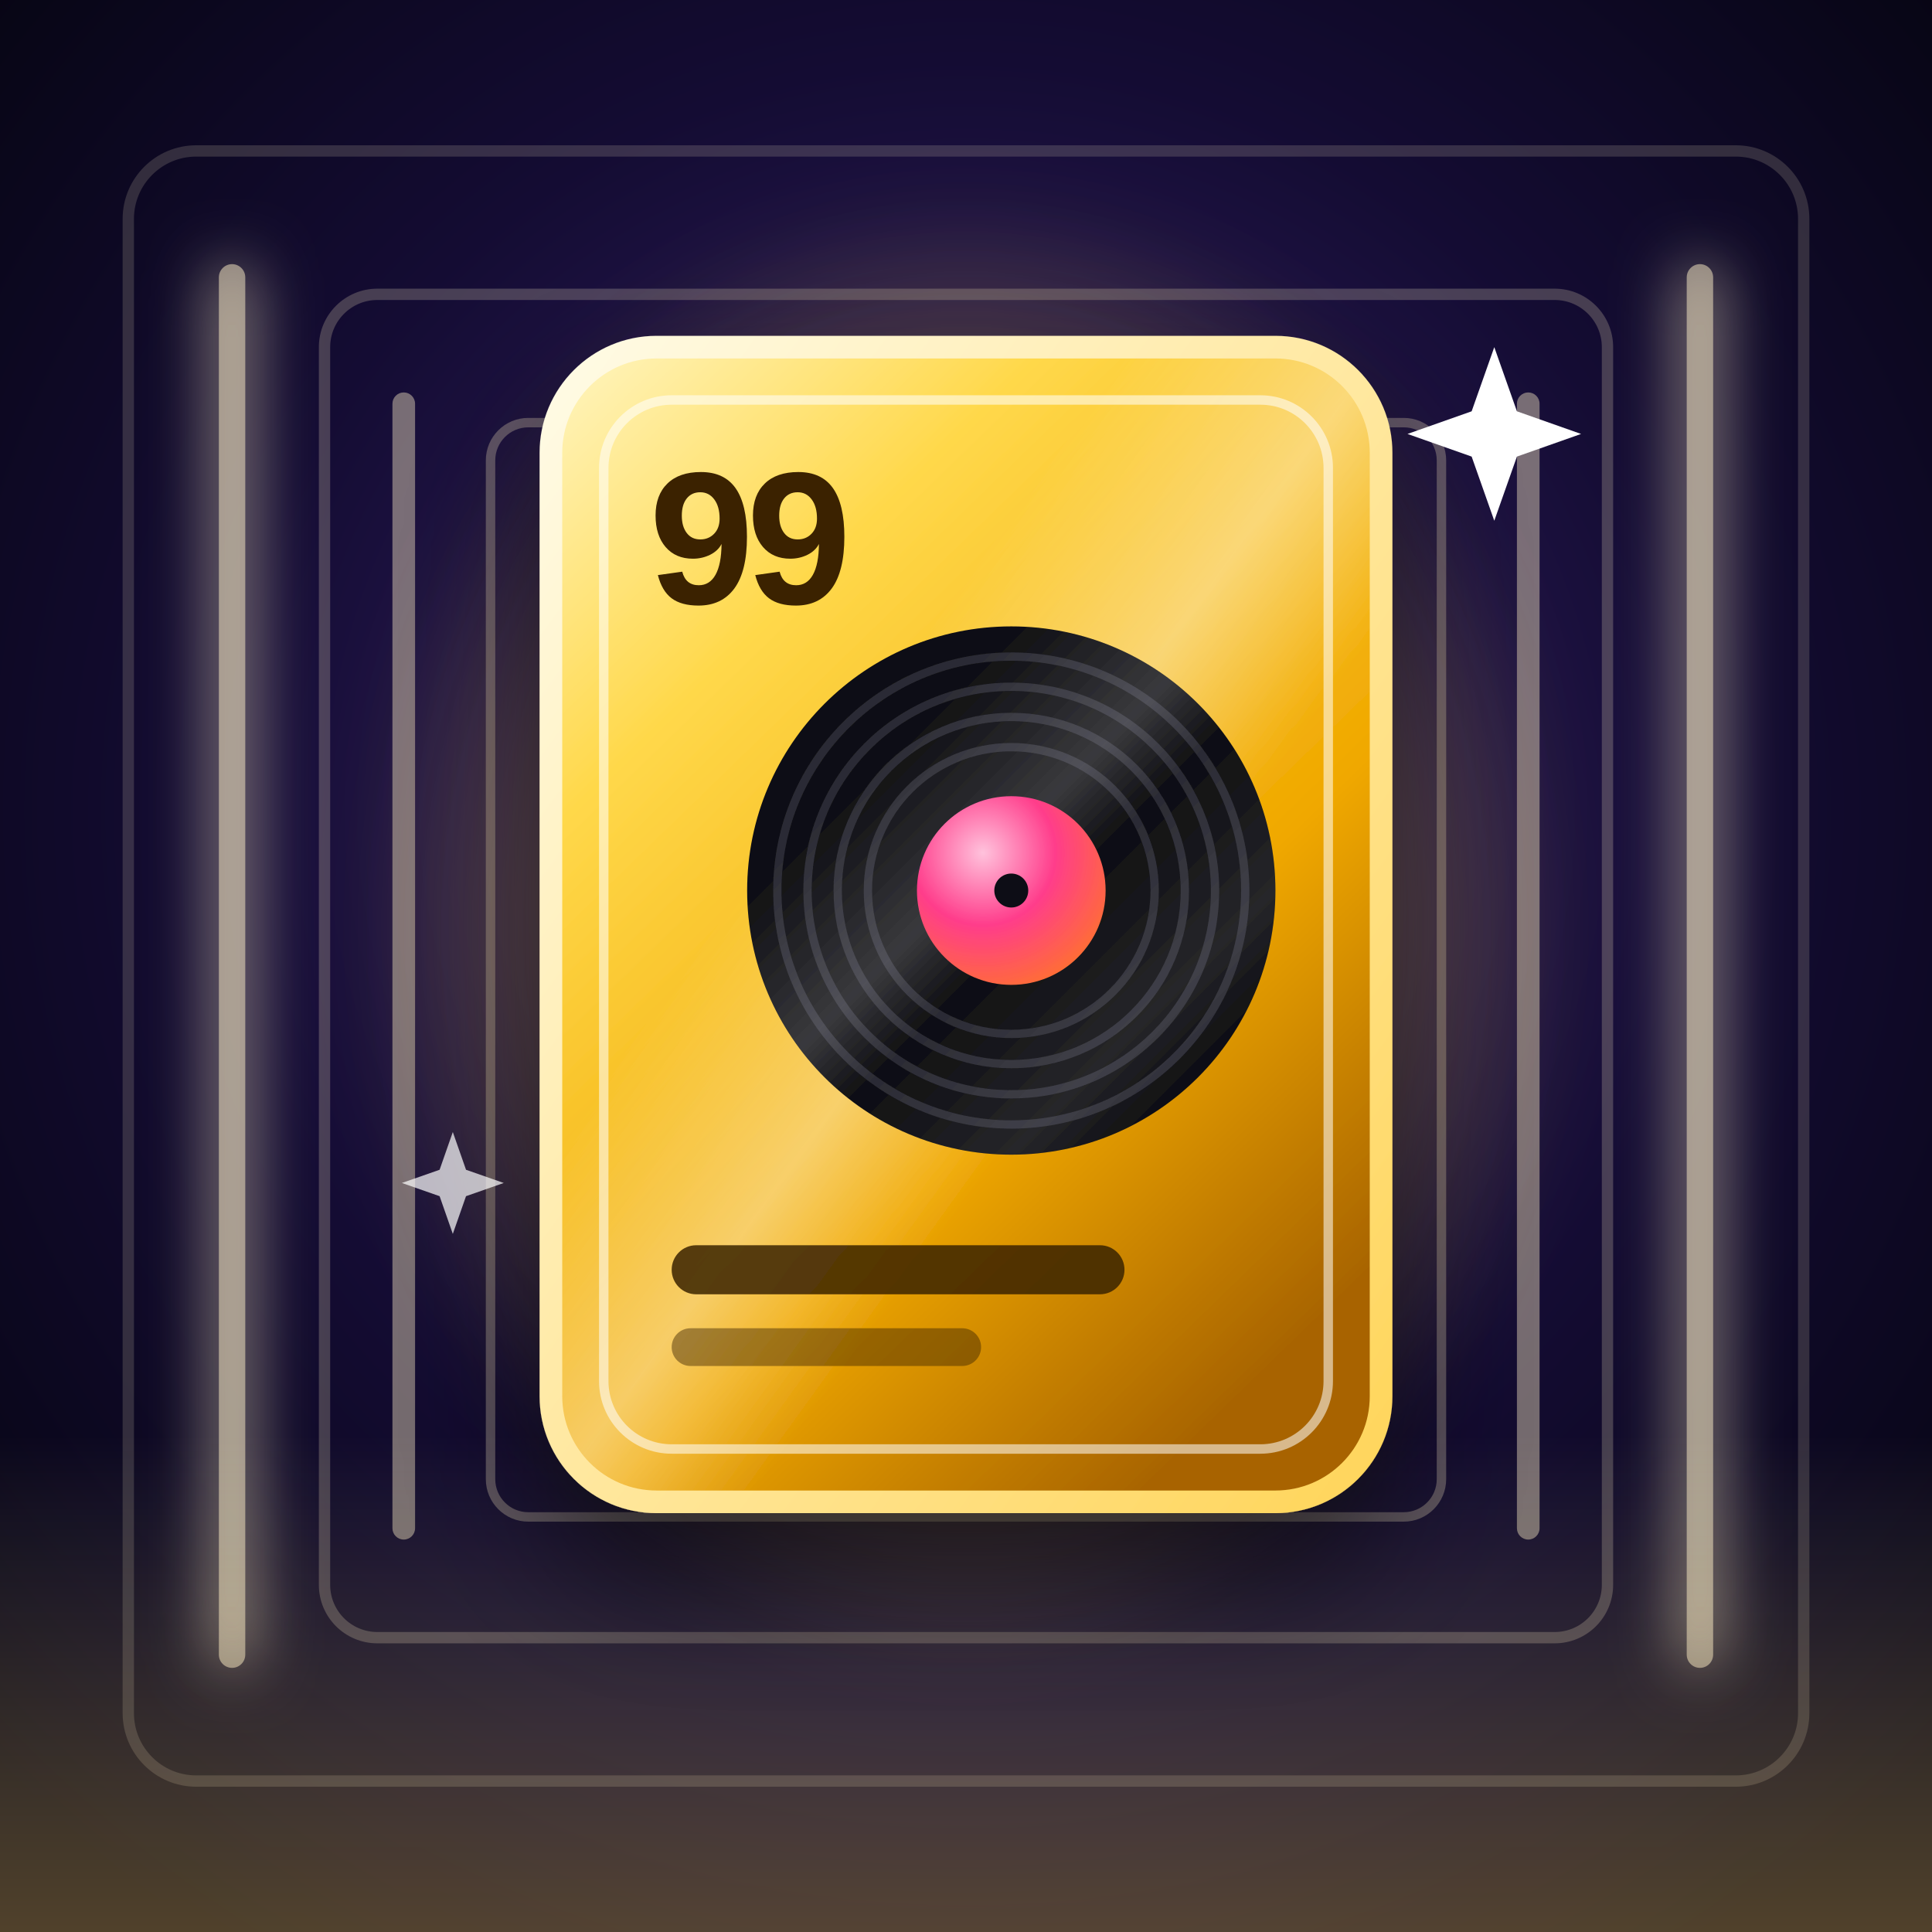
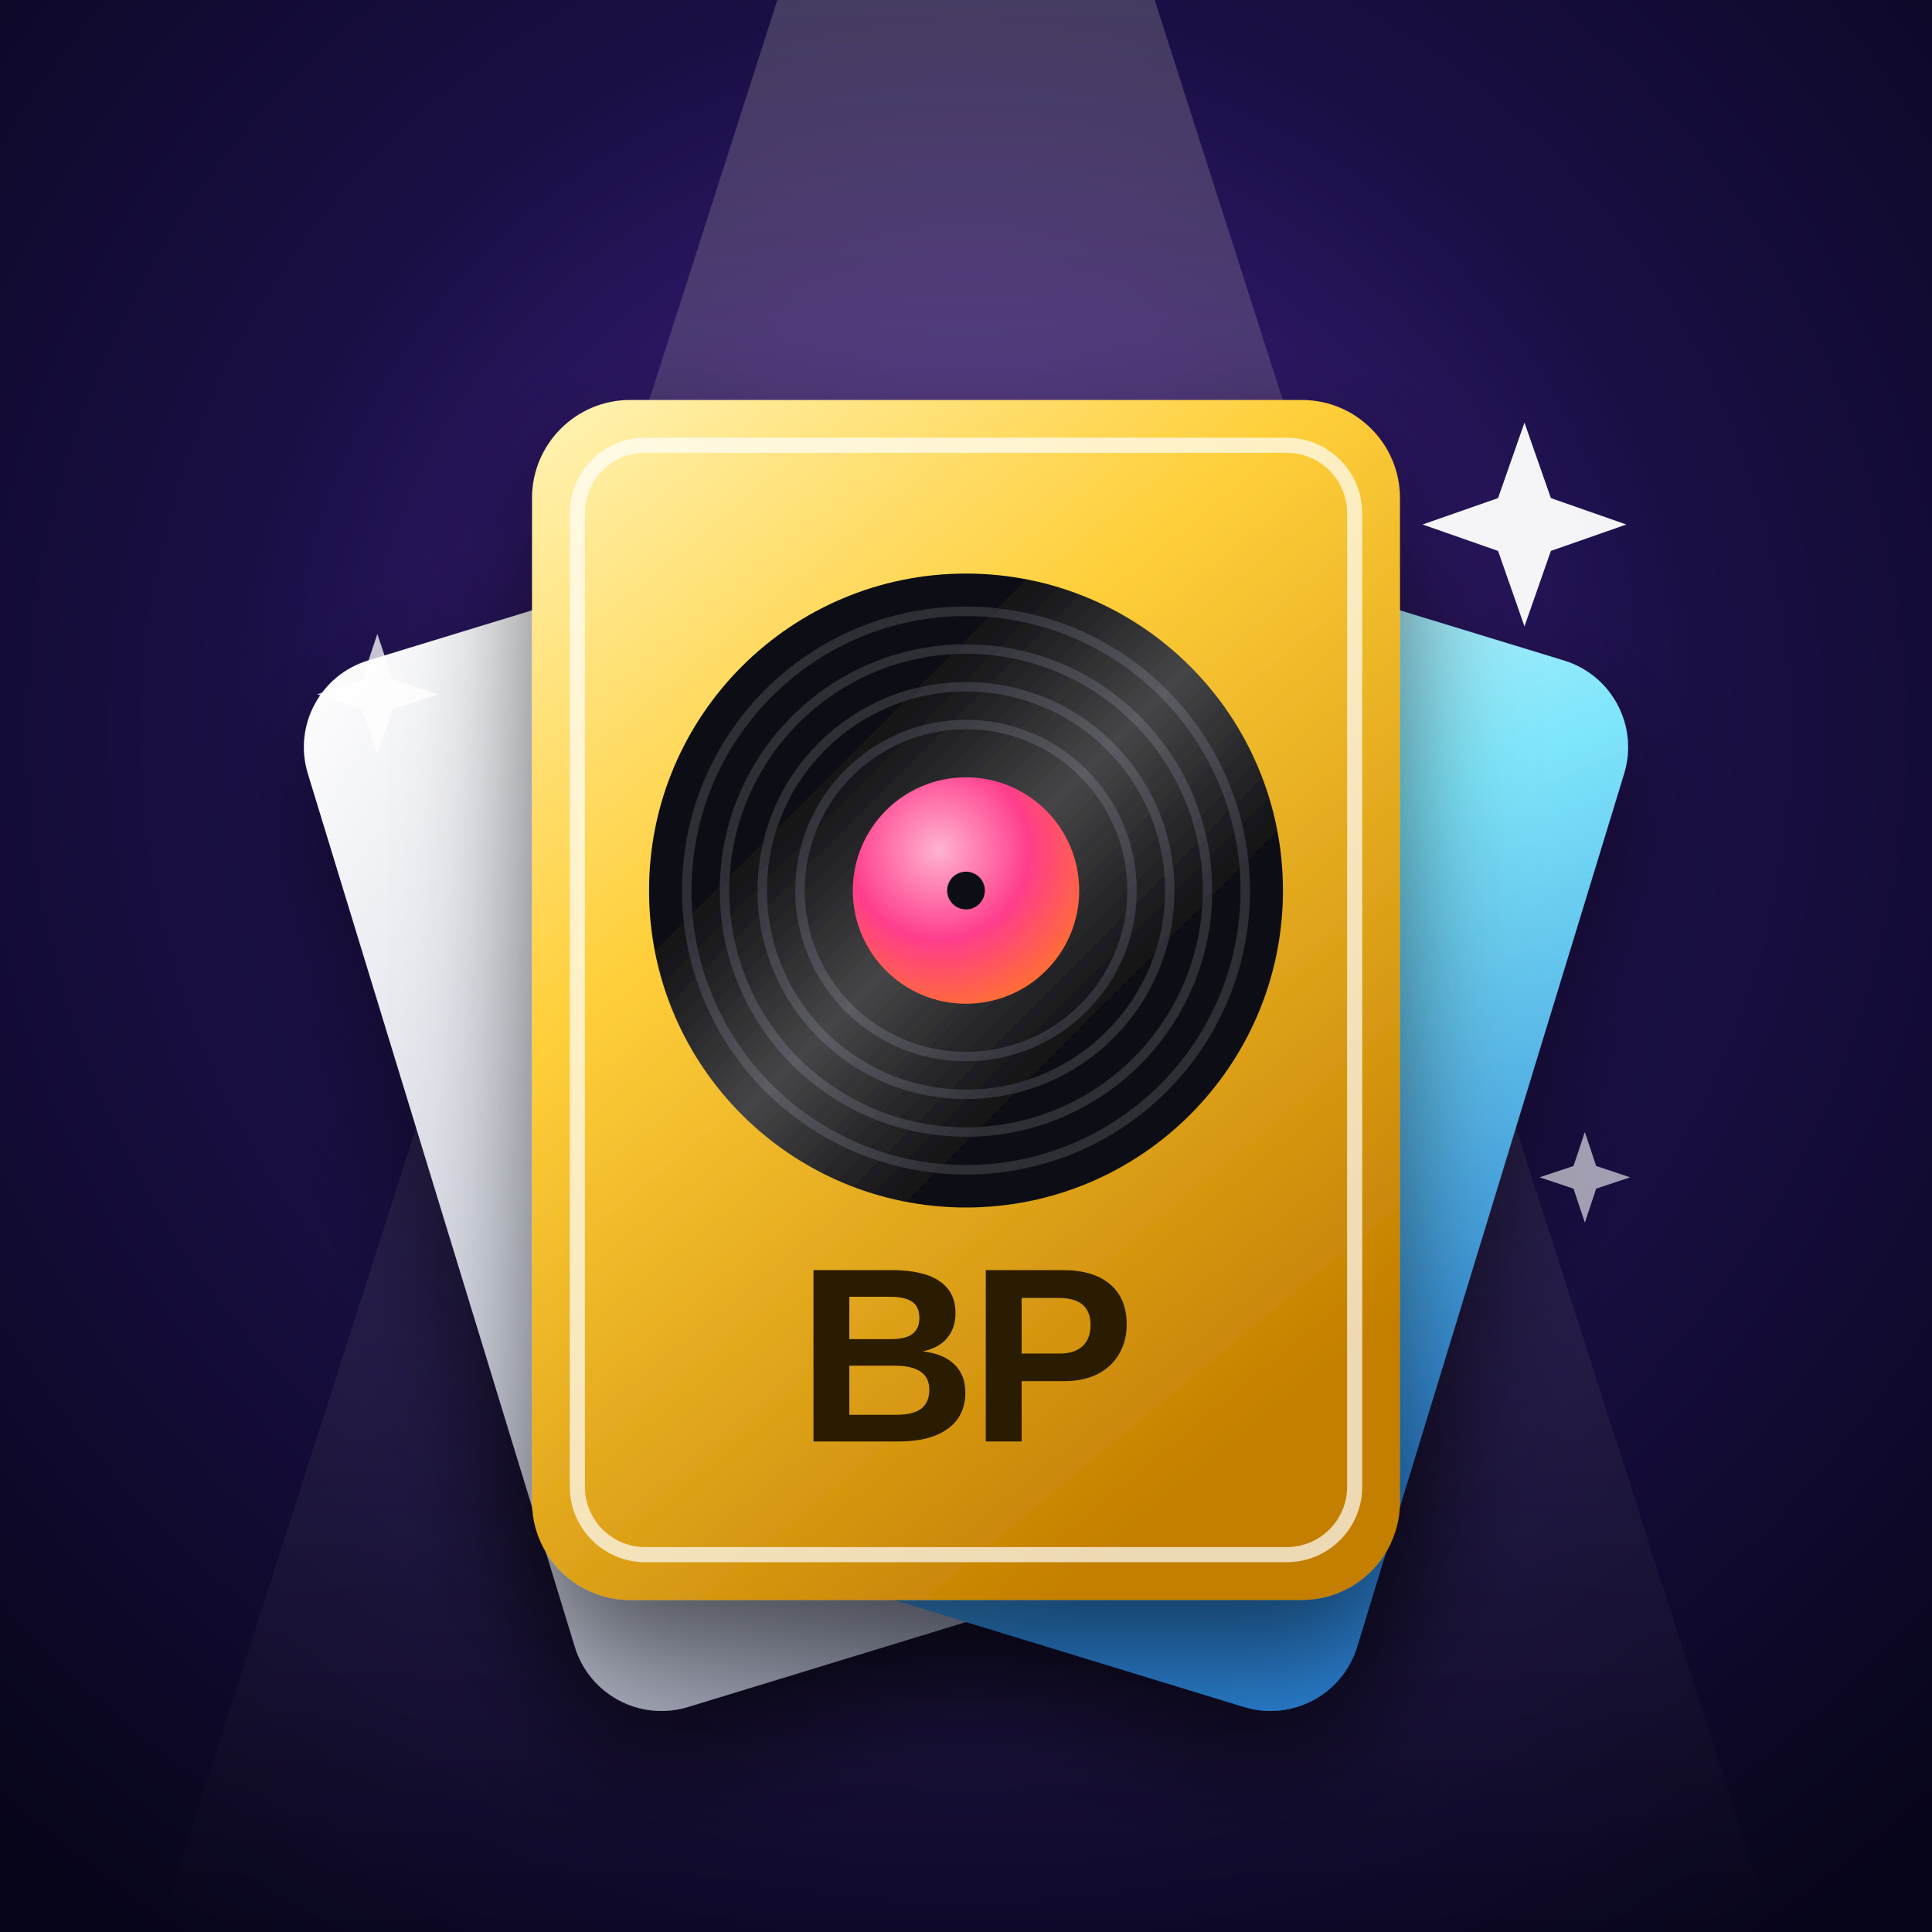
<svg xmlns="http://www.w3.org/2000/svg" viewBox="0 0 512 512">
  <defs>
-     <radialGradient id="bg" cx="50%" cy="42%" r="70%">
-       <stop offset="0" stop-color="#3a2470" />
-       <stop offset=".55" stop-color="#140c33" />
-       <stop offset="1" stop-color="#05040f" />
+     <radialGradient id="bg" cx="50%" cy="38%" r="75%">
+       <stop offset="0" stop-color="#4a2496" />
+       <stop offset=".5" stop-color="#1a0f45" />
+       <stop offset="1" stop-color="#07051a" />
    </radialGradient>
-     <linearGradient id="gold" x1="0" y1="0" x2=".7" y2="1">
-       <stop offset="0" stop-color="#fff6c4" />
-       <stop offset=".28" stop-color="#ffd84a" />
-       <stop offset=".7" stop-color="#f0a800" />
-       <stop offset="1" stop-color="#a86400" />
+     <linearGradient id="beam" x1="0" y1="0" x2="0" y2="1">
+       <stop offset="0" stop-color="#fff6d8" stop-opacity=".55" />
+       <stop offset="1" stop-color="#fff6d8" stop-opacity="0" />
    </linearGradient>
-     <linearGradient id="goldEdge" x1="0" y1="0" x2="1" y2="1">
-       <stop offset="0" stop-color="#fffbe6" />
-       <stop offset="1" stop-color="#ffd55a" />
+     <linearGradient id="gold" x1="0" y1="0" x2=".6" y2="1">
+       <stop offset="0" stop-color="#fff4b8" />
+       <stop offset=".4" stop-color="#ffcf3a" />
+       <stop offset="1" stop-color="#c47f00" />
    </linearGradient>
-     <linearGradient id="sheen" x1="0" y1="0" x2="1" y2="1">
-       <stop offset=".35" stop-color="#fff" stop-opacity="0" />
-       <stop offset=".5" stop-color="#fff" stop-opacity=".38" />
-       <stop offset=".62" stop-color="#fff" stop-opacity="0" />
+     <linearGradient id="plat" x1="0" y1="0" x2=".6" y2="1">
+       <stop offset="0" stop-color="#ffffff" />
+       <stop offset=".5" stop-color="#cfd3df" />
+       <stop offset="1" stop-color="#7e8398" />
    </linearGradient>
-     <radialGradient id="label" cx=".35" cy=".3" r=".85">
-       <stop offset="0" stop-color="#ffc2dc" />
-       <stop offset=".45" stop-color="#ff3d8b" />
+     <linearGradient id="dia" x1="0" y1="0" x2=".6" y2="1">
+       <stop offset="0" stop-color="#f2fdff" />
+       <stop offset=".45" stop-color="#7fe6fb" />
+       <stop offset="1" stop-color="#2a7fd0" />
+     </linearGradient>
+     <radialGradient id="label" cx=".38" cy=".32" r=".8">
+       <stop offset="0" stop-color="#ffb3d1" />
+       <stop offset=".5" stop-color="#ff3d8b" />
      <stop offset="1" stop-color="#ff7a1f" />
    </radialGradient>
-     <linearGradient id="vinylShine" x1="0" y1="0" x2="1" y2="1">
-       <stop offset=".25" stop-color="#fff" stop-opacity="0" />
-       <stop offset=".45" stop-color="#fff" stop-opacity=".18" />
-       <stop offset=".55" stop-color="#fff" stop-opacity="0" />
-       <stop offset=".75" stop-color="#fff" stop-opacity=".1" />
-       <stop offset=".85" stop-color="#fff" stop-opacity="0" />
+     <linearGradient id="vshine" x1="0" y1="0" x2="1" y2="1">
+       <stop offset=".3" stop-color="#fff" stop-opacity="0" />
+       <stop offset=".5" stop-color="#fff" stop-opacity=".22" />
+       <stop offset=".7" stop-color="#fff" stop-opacity="0" />
    </linearGradient>
-     <radialGradient id="glow" cx="50%" cy="50%" r="50%">
-       <stop offset="0" stop-color="#ffd84a" stop-opacity=".95" />
-       <stop offset="1" stop-color="#ffd84a" stop-opacity="0" />
-     </radialGradient>
-     <linearGradient id="floor" x1="0" y1="0" x2="0" y2="1">
-       <stop offset="0" stop-color="#fff1c9" stop-opacity="0" />
-       <stop offset="1" stop-color="#ffcf6a" stop-opacity=".3" />
-     </linearGradient>
-     <filter id="blur8">
-       <feGaussianBlur stdDeviation="8" />
+     <filter id="sh" x="-30%" y="-30%" width="160%" height="160%">
+       <feDropShadow dx="0" dy="14" stdDeviation="16" flood-color="#000" flood-opacity=".55" />
    </filter>
-     <filter id="drop" x="-30%" y="-30%" width="160%" height="160%">
-       <feDropShadow dx="0" dy="18" stdDeviation="18" flood-color="#000" flood-opacity=".6" />
-     </filter>
-     <clipPath id="cardClip">
-       <rect x="146" y="92" width="220" height="306" rx="28" />
-     </clipPath>
  </defs>
  <rect width="512" height="512" fill="url(#bg)" />
-   <g fill="none" stroke="#fff1c9">
-     <rect x="34" y="40" width="444" height="432" rx="18" stroke-opacity=".16" stroke-width="3" />
-     <rect x="86" y="78" width="340" height="356" rx="14" stroke-opacity=".22" stroke-width="3" />
-     <rect x="130" y="112" width="252" height="290" rx="10" stroke-opacity=".3" stroke-width="2.5" />
+   <polygon points="206,0 306,0 470,512 42,512" fill="url(#beam)" opacity=".35" />
+   <g filter="url(#sh)">
+     <rect x="146" y="140" width="210" height="290" rx="24" fill="url(#plat)" transform="rotate(-17 251 400)" />
+     <rect x="156" y="140" width="210" height="290" rx="24" fill="url(#dia)" transform="rotate(17 261 400)" />
  </g>
-   <g fill="#fff1c9">
-     <rect x="58" y="70" width="7" height="372" rx="3.5" opacity=".5" />
-     <rect x="447" y="70" width="7" height="372" rx="3.5" opacity=".5" />
-     <rect x="104" y="104" width="6" height="304" rx="3" opacity=".42" />
-     <rect x="402" y="104" width="6" height="304" rx="3" opacity=".42" />
-   </g>
-   <g fill="#fff1c9" filter="url(#blur8)" opacity=".55">
-     <rect x="56" y="70" width="11" height="372" rx="5" />
-     <rect x="445" y="70" width="11" height="372" rx="5" />
-   </g>
-   <rect x="0" y="380" width="512" height="132" fill="url(#floor)" />
-   <ellipse cx="256" cy="246" rx="165" ry="200" fill="url(#glow)" filter="url(#blur8)" opacity=".8" />
-   <g filter="url(#drop)">
-     <rect x="146" y="92" width="220" height="306" rx="28" fill="url(#gold)" />
-     <g clip-path="url(#cardClip)">
-       <rect x="146" y="92" width="220" height="306" fill="url(#sheen)" />
+   <g filter="url(#sh)">
+     <rect x="141" y="106" width="230" height="318" rx="26" fill="url(#gold)" />
+     <rect x="153" y="118" width="206" height="294" rx="18" fill="none" stroke="#fff" stroke-opacity=".7" stroke-width="4" />
+     <circle cx="256" cy="236" r="84" fill="#111114" />
+     <g fill="none" stroke="#2e2e36" stroke-width="2.5">
+       <circle cx="256" cy="236" r="74" />
+       <circle cx="256" cy="236" r="64" />
+       <circle cx="256" cy="236" r="54" />
+       <circle cx="256" cy="236" r="44" />
    </g>
-     <rect x="146" y="92" width="220" height="306" rx="28" fill="none" stroke="url(#goldEdge)" stroke-width="6" />
-     <rect x="160" y="106" width="192" height="278" rx="18" fill="none" stroke="#fff" stroke-opacity=".55" stroke-width="2.5" />
-     <text x="172" y="160" font-family="Arial Black, Arial, sans-serif" font-weight="900" font-size="50" fill="#3a2200" letter-spacing="-2">99</text>
-     <circle cx="268" cy="236" r="70" fill="#0e0e12" />
-     <g fill="none" stroke="#2b2b34" stroke-width="2.2">
-       <circle cx="268" cy="236" r="62" />
-       <circle cx="268" cy="236" r="54" />
-       <circle cx="268" cy="236" r="46" />
-       <circle cx="268" cy="236" r="38" />
-     </g>
-     <circle cx="268" cy="236" r="70" fill="url(#vinylShine)" />
-     <circle cx="268" cy="236" r="25" fill="url(#label)" />
-     <circle cx="268" cy="236" r="4.5" fill="#0e0e12" />
-     <rect x="178" y="330" width="120" height="13" rx="6.5" fill="#3a2200" opacity=".85" />
-     <rect x="178" y="352" width="82" height="10" rx="5" fill="#3a2200" opacity=".45" />
+     <circle cx="256" cy="236" r="84" fill="url(#vshine)" />
+     <circle cx="256" cy="236" r="30" fill="url(#label)" />
+     <circle cx="256" cy="236" r="5" fill="#111114" />
+     <text x="256" y="382" text-anchor="middle" font-family="Arial Black, Arial, sans-serif" font-weight="900" font-size="66" fill="#2a1a00" letter-spacing="-2">BP</text>
  </g>
  <g fill="#fff">
-     <path d="M396 92 l6 17 17 6 -17 6 -6 17 -6 -17 -17 -6 17 -6z" />
-     <path d="M120 300 l3.5 10 10 3.5 -10 3.5 -3.5 10 -3.5 -10 -10 -3.5 10 -3.5z" opacity=".7" />
+     <path d="M404 112 l7 20 20 7 -20 7 -7 20 -7 -20 -20 -7 20 -7z" opacity=".95" />
+     <path d="M100 168 l4 12 12 4 -12 4 -4 12 -4 -12 -12 -4 12 -4z" opacity=".75" />
+     <path d="M420 300 l3 9 9 3 -9 3 -3 9 -3 -9 -9 -3 9 -3z" opacity=".6" />
  </g>
</svg>
